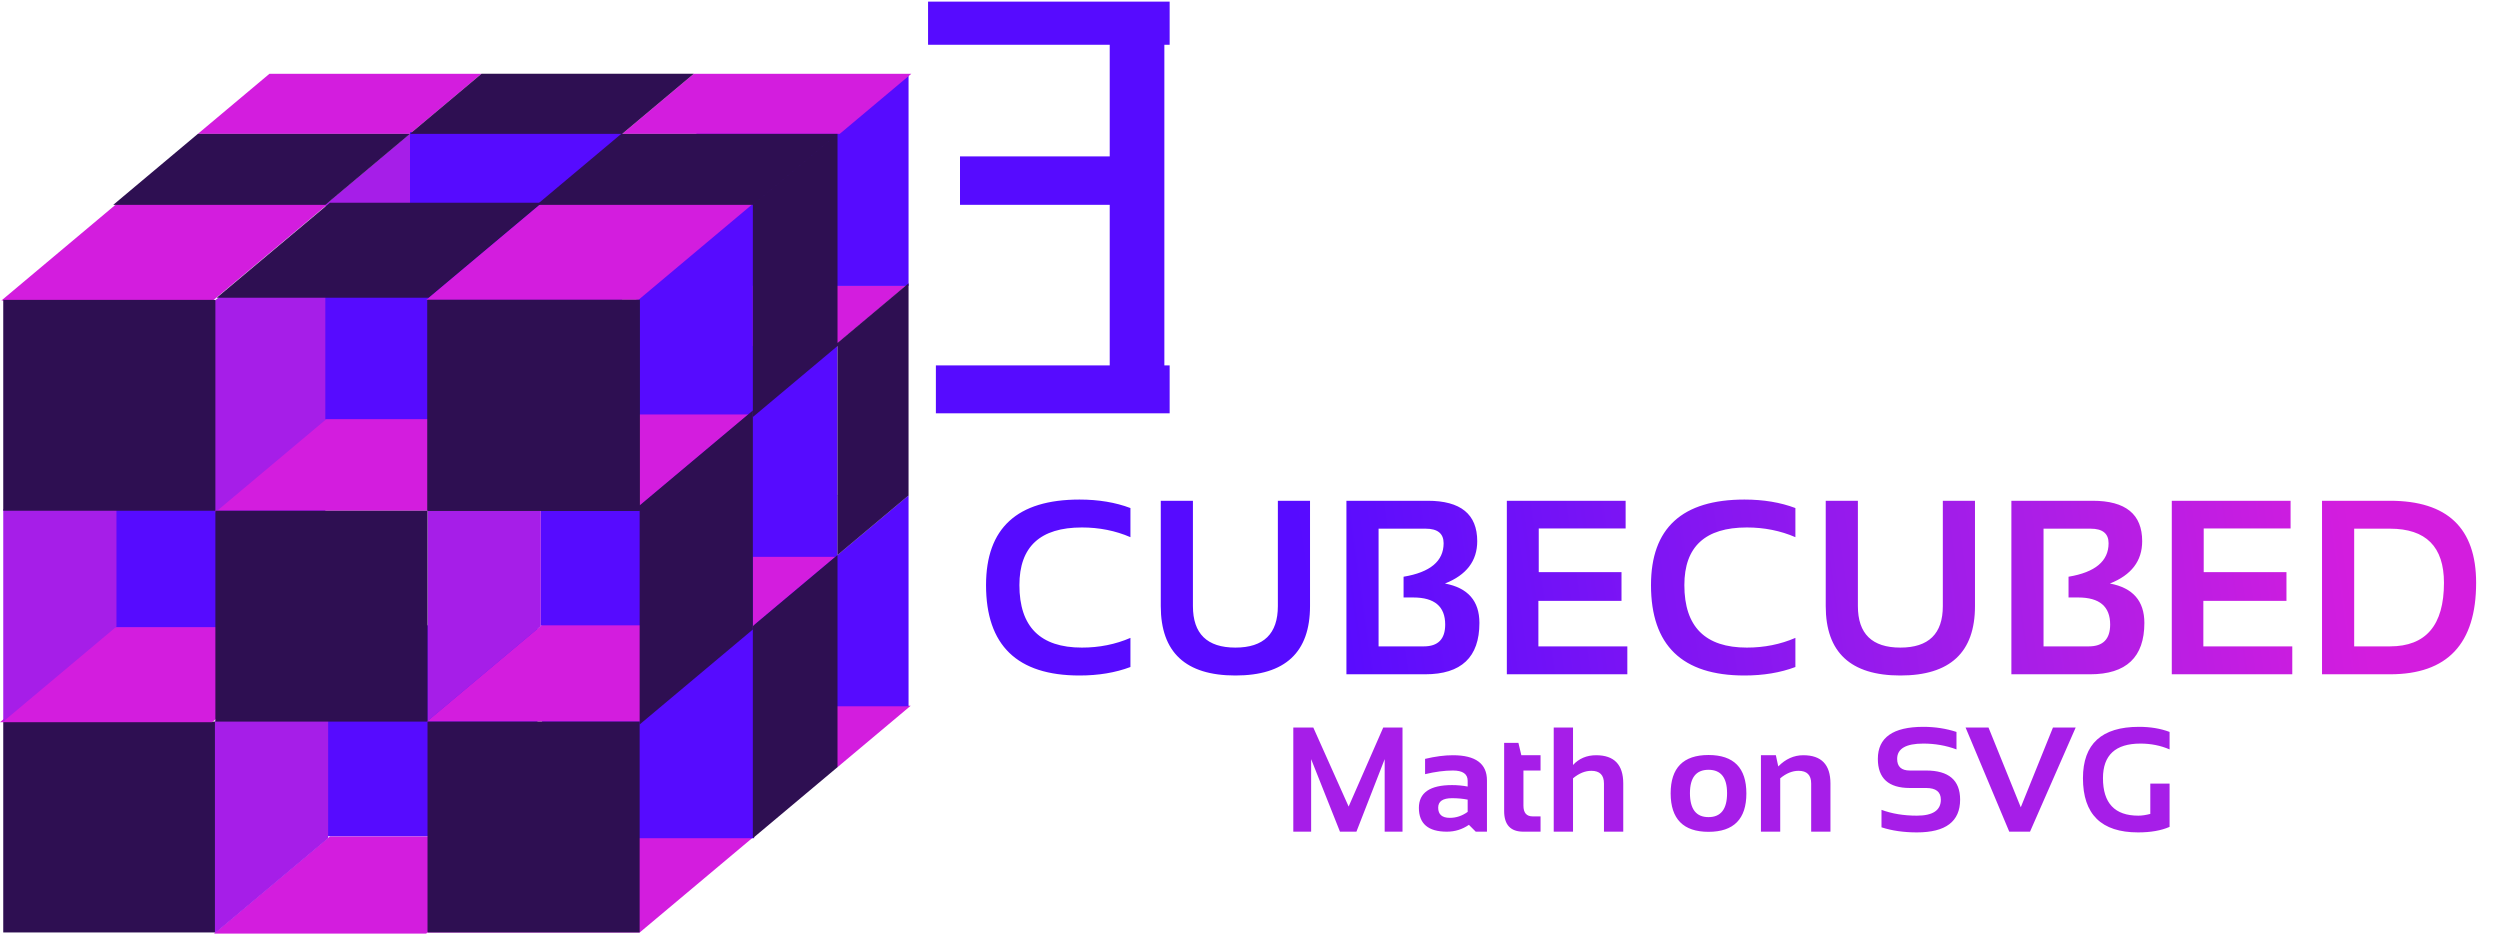
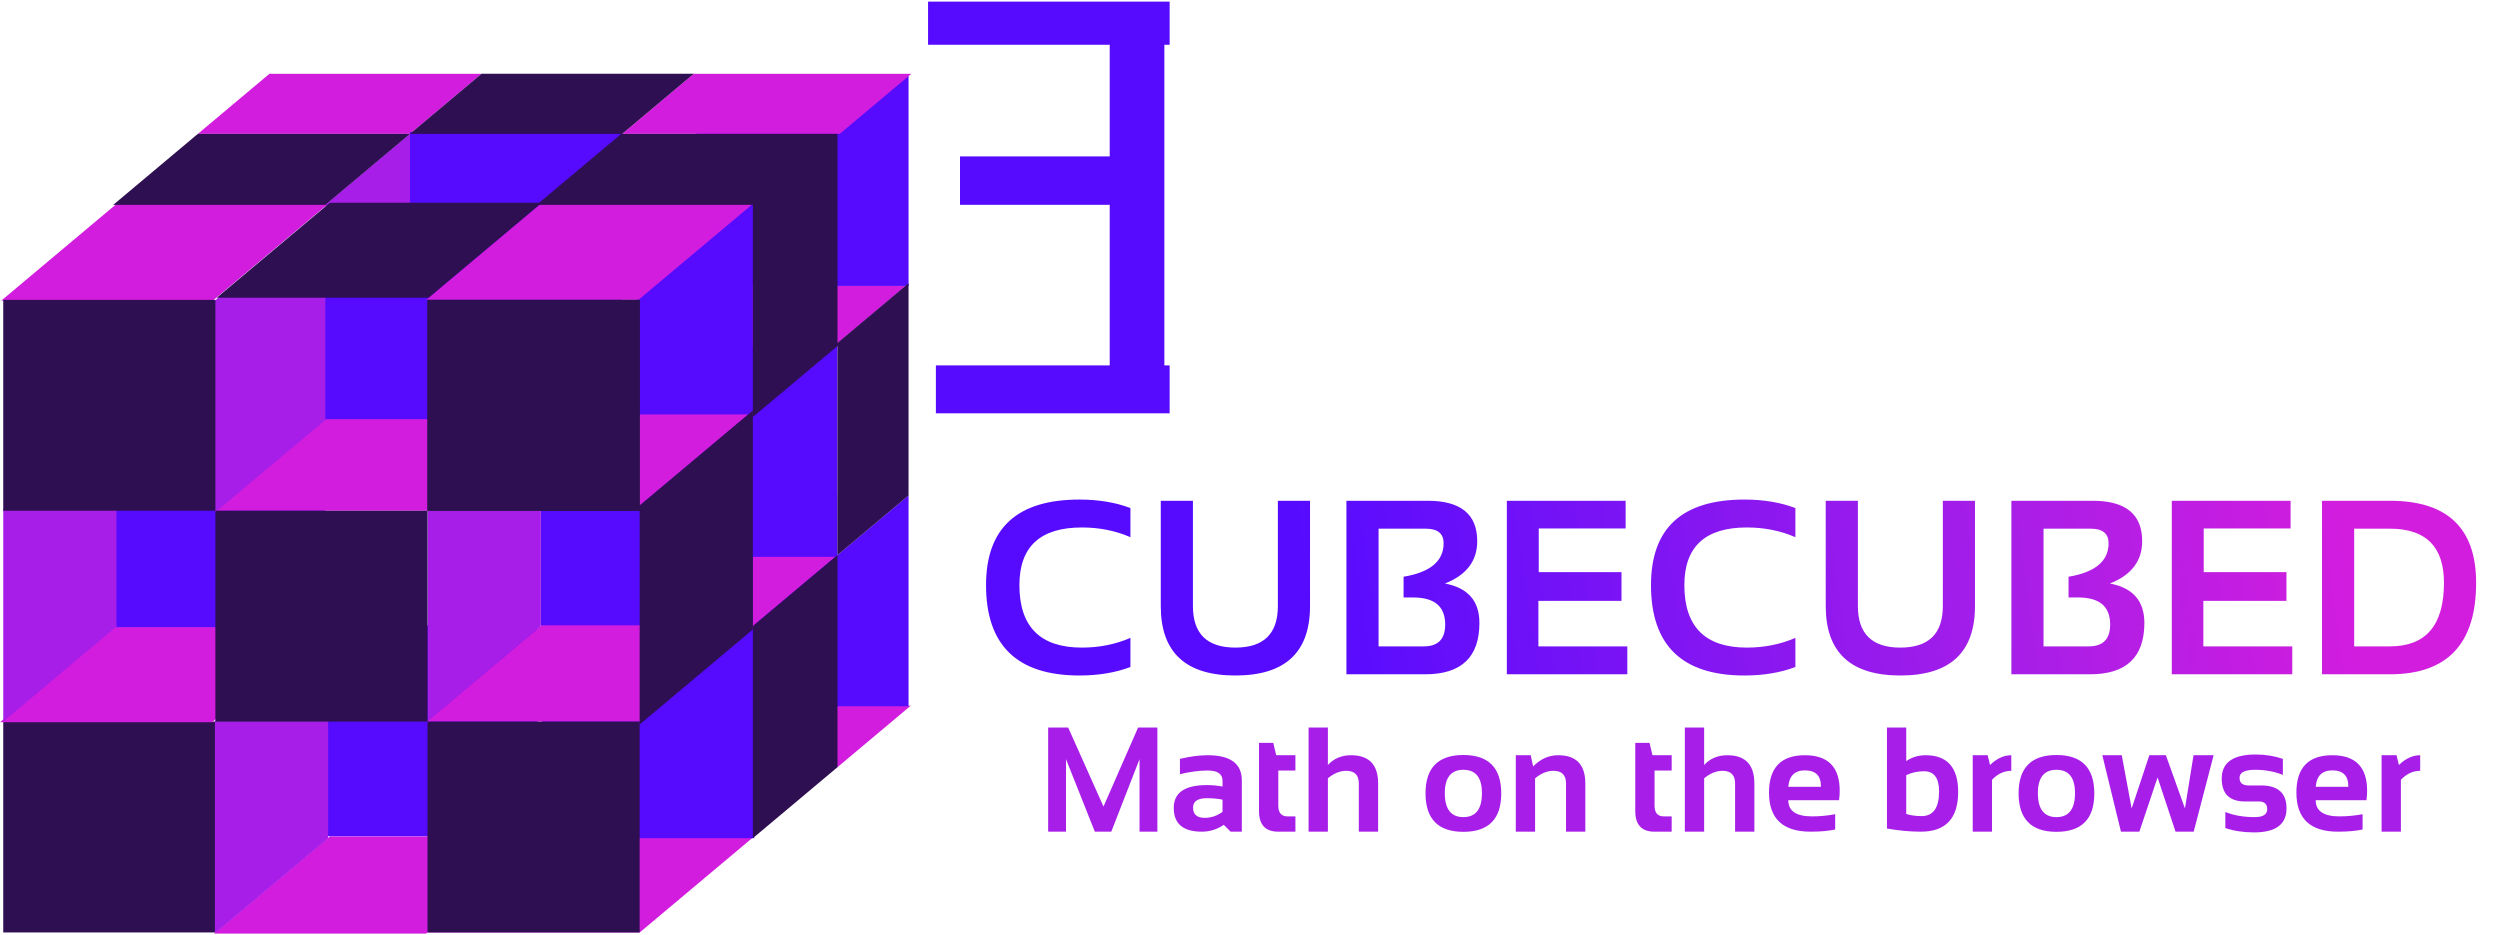
<svg xmlns="http://www.w3.org/2000/svg" width="1509" height="564" fill="none" viewBox="0 0 1509 564">
-   <path fill="url(#paint0_linear_2_60)" d="M682.33 402.605c-9.033 3.418-19.287 5.127-30.762 5.127-37.597 0-56.396-18.188-56.396-54.565 0-34.424 18.799-51.636 56.396-51.636 11.475 0 21.729 1.709 30.762 5.127v17.578c-9.033-3.906-18.799-5.859-29.297-5.859-25.146 0-37.72 11.597-37.72 34.79 0 25.146 12.574 37.72 37.72 37.72 10.498 0 20.264-1.953 29.297-5.86v17.578zm18.311-36.767v-63.574h19.409v63.574c0 16.699 8.545 25.049 25.635 25.049 17.089 0 25.634-8.35 25.634-25.049v-63.574h19.41v63.574c0 27.93-15.015 41.894-45.044 41.894-30.03 0-45.044-13.964-45.044-41.894zM812.701 407V302.264h49.072c19.922 0 29.883 8.13 29.883 24.389 0 11.914-6.494 20.435-19.482 25.562 13.867 2.588 20.801 10.522 20.801 23.804 0 20.654-10.913 30.981-32.74 30.981h-47.534zm46.729-16.846c8.593 0 12.89-4.394 12.89-13.183 0-10.889-6.421-16.333-19.262-16.333h-5.86v-12.525c16.114-2.685 24.17-9.424 24.17-20.215 0-5.859-3.613-8.789-10.84-8.789H832.11v71.045h27.32zm121.801-87.89v16.699H928.79v26.367h49.951v17.358H928.57v27.466h53.687V407h-72.73V302.264h71.704zM1083.7 402.605c-9.04 3.418-19.29 5.127-30.76 5.127-37.6 0-56.401-18.188-56.401-54.565 0-34.424 18.801-51.636 56.401-51.636 11.47 0 21.72 1.709 30.76 5.127v17.578c-9.04-3.906-18.8-5.859-29.3-5.859-25.15 0-37.72 11.597-37.72 34.79 0 25.146 12.57 37.72 37.72 37.72 10.5 0 20.26-1.953 29.3-5.86v17.578zm18.31-36.767v-63.574h19.41v63.574c0 16.699 8.54 25.049 25.63 25.049s25.64-8.35 25.64-25.049v-63.574h19.41v63.574c0 27.93-15.02 41.894-45.05 41.894-30.03 0-45.04-13.964-45.04-41.894zM1214.07 407V302.264h49.07c19.92 0 29.88 8.13 29.88 24.389 0 11.914-6.49 20.435-19.48 25.562 13.87 2.588 20.8 10.522 20.8 23.804 0 20.654-10.91 30.981-32.74 30.981h-47.53zm46.73-16.846c8.59 0 12.89-4.394 12.89-13.183 0-10.889-6.42-16.333-19.27-16.333h-5.85v-12.525c16.11-2.685 24.17-9.424 24.17-20.215 0-5.859-3.62-8.789-10.84-8.789h-28.42v71.045h27.32zm121.8-87.89v16.699h-52.44v26.367h49.95v17.358h-50.17v27.466h53.68V407h-72.73V302.264h71.71zm59.98 87.89c21.73 0 32.6-12.793 32.6-38.379 0-21.777-10.87-32.666-32.6-32.666h-21.6v71.045h21.6zM1401.57 407V302.264h41.01c34.67 0 52.01 16.504 52.01 49.511 0 36.817-17.34 55.225-52.01 55.225h-41.01z" />
-   <path fill="#A61EE8" d="M780.636 502v-62.842h12.085l21.313 47.681 20.874-47.681h11.646V502h-10.767v-43.77L818.736 502h-9.931l-17.403-43.77V502h-10.766zm75.805-14.37c0-9.17 6.68-13.755 20.039-13.755 3.135 0 6.27.293 9.405.879v-3.472c0-4.131-2.974-6.196-8.921-6.196-5.039 0-10.635.732-16.787 2.197v-9.228c6.152-1.465 11.748-2.198 16.787-2.198 13.711 0 20.566 5.069 20.566 15.205V502h-6.767l-4.131-4.131c-4.014 2.754-8.438 4.131-13.272 4.131-11.279 0-16.919-4.79-16.919-14.37zm29.444-4.966c-2.93-.586-6.065-.879-9.405-.879-5.595 0-8.393 1.904-8.393 5.713 0 4.102 2.344 6.152 7.031 6.152 3.867 0 7.456-1.201 10.767-3.603v-7.383zm22.016-34.277h8.614l1.757 7.47h11.602v9.229h-10.327v21.226c0 4.306 1.86 6.459 5.581 6.459h4.746V502h-10.371c-7.734 0-11.602-4.146-11.602-12.437v-41.176zM937.828 502v-62.842h11.646v22.588c3.632-3.926 8.276-5.889 13.93-5.889 10.928 0 16.392 5.684 16.392 17.051V502H968.15v-29.092c0-5.097-2.534-7.646-7.602-7.646-3.779 0-7.471 1.509-11.074 4.526V502h-11.646zm82.222-23.247c0 9.639 3.74 14.458 11.21 14.458 7.47 0 11.2-4.819 11.2-14.458 0-9.404-3.73-14.107-11.2-14.107-7.47 0-11.21 4.703-11.21 14.107zm-11.65.176c0-15.469 7.62-23.203 22.86-23.203 15.23 0 22.85 7.734 22.85 23.203 0 15.439-7.62 23.159-22.85 23.159-15.18 0-22.8-7.72-22.86-23.159zM1062.9 502v-46.143h9.01l1.45 6.768c4.42-4.512 9.46-6.768 15.11-6.768 10.93 0 16.39 5.684 16.39 17.051V502h-11.64v-29.092c0-5.097-2.54-7.646-7.6-7.646-3.78 0-7.47 1.509-11.08 4.526V502h-11.64zm72.77-2.637v-10.547c6.3 2.344 13.42 3.516 21.36 3.516 9.64 0 14.46-3.223 14.46-9.668 0-4.687-2.96-7.031-8.88-7.031h-9.85c-12.86 0-19.29-5.86-19.29-17.578 0-12.891 9.16-19.336 27.47-19.336 7.03 0 13.69 1.025 19.99 3.076v10.547c-6.3-2.344-12.96-3.516-19.99-3.516-10.55 0-15.82 3.076-15.82 9.229 0 4.687 2.55 7.031 7.64 7.031h9.85c13.68 0 20.52 5.859 20.52 17.578 0 13.184-8.7 19.775-26.1 19.775-7.94 0-15.06-1.025-21.36-3.076zm117.2-60.205L1225.32 502h-12.53l-26.36-62.842h13.84l19.47 48.12 19.42-48.12h13.71zm56.69 59.942c-5.07 2.226-11.41 3.339-19.03 3.339-22.17 0-33.26-10.913-33.26-32.739 0-20.654 11.28-30.981 33.83-30.981 6.89 0 13.04 1.025 18.46 3.076v10.547c-5.42-2.344-11.28-3.516-17.58-3.516-15.08 0-22.63 6.958-22.63 20.874 0 15.088 7.12 22.632 21.36 22.632 2.11 0 4.51-.352 7.21-1.055v-18.281h11.64V499.1z" />
+   <path fill="url(#a)" d="M682.33 402.605c-9.033 3.418-19.287 5.127-30.762 5.127-37.597 0-56.396-18.188-56.396-54.565 0-34.424 18.799-51.636 56.396-51.636 11.475 0 21.729 1.709 30.762 5.127v17.578c-9.033-3.906-18.799-5.859-29.297-5.859-25.146 0-37.72 11.597-37.72 34.79 0 25.146 12.574 37.72 37.72 37.72 10.498 0 20.264-1.953 29.297-5.86v17.578Zm18.311-36.767v-63.574h19.409v63.574c0 16.699 8.545 25.049 25.635 25.049 17.089 0 25.634-8.35 25.634-25.049v-63.574h19.41v63.574c0 27.93-15.015 41.894-45.044 41.894-30.03 0-45.044-13.964-45.044-41.894ZM812.701 407V302.264h49.072c19.922 0 29.883 8.13 29.883 24.389 0 11.914-6.494 20.435-19.482 25.562 13.867 2.588 20.801 10.522 20.801 23.804 0 20.654-10.913 30.981-32.74 30.981h-47.534Zm46.729-16.846c8.593 0 12.89-4.394 12.89-13.183 0-10.889-6.421-16.333-19.262-16.333h-5.86v-12.525c16.114-2.685 24.17-9.424 24.17-20.215 0-5.859-3.613-8.789-10.84-8.789H832.11v71.045h27.32Zm121.801-87.89v16.699H928.79v26.367h49.951v17.358H928.57v27.466h53.687V407h-72.73V302.264h71.704ZM1083.7 402.605c-9.04 3.418-19.29 5.127-30.76 5.127-37.6 0-56.401-18.188-56.401-54.565 0-34.424 18.801-51.636 56.401-51.636 11.47 0 21.72 1.709 30.76 5.127v17.578c-9.04-3.906-18.8-5.859-29.3-5.859-25.15 0-37.72 11.597-37.72 34.79 0 25.146 12.57 37.72 37.72 37.72 10.5 0 20.26-1.953 29.3-5.86v17.578Zm18.31-36.767v-63.574h19.41v63.574c0 16.699 8.54 25.049 25.63 25.049s25.64-8.35 25.64-25.049v-63.574h19.41v63.574c0 27.93-15.02 41.894-45.05 41.894-30.03 0-45.04-13.964-45.04-41.894ZM1214.07 407V302.264h49.07c19.92 0 29.88 8.13 29.88 24.389 0 11.914-6.49 20.435-19.48 25.562 13.87 2.588 20.8 10.522 20.8 23.804 0 20.654-10.91 30.981-32.74 30.981h-47.53Zm46.73-16.846c8.59 0 12.89-4.394 12.89-13.183 0-10.889-6.42-16.333-19.27-16.333h-5.85v-12.525c16.11-2.685 24.17-9.424 24.17-20.215 0-5.859-3.62-8.789-10.84-8.789h-28.42v71.045h27.32Zm121.8-87.89v16.699h-52.44v26.367h49.95v17.358h-50.17v27.466h53.68V407h-72.73V302.264h71.71Zm59.98 87.89c21.73 0 32.6-12.793 32.6-38.379 0-21.777-10.87-32.666-32.6-32.666h-21.6v71.045h21.6ZM1401.57 407V302.264h41.01c34.67 0 52.01 16.504 52.01 49.511 0 36.817-17.34 55.225-52.01 55.225h-41.01Z" />
+   <path fill="#A61EE8" d="M632.672 502v-62.842h12.085l21.313 47.681 20.874-47.681h11.646V502h-10.767v-43.77L670.772 502h-9.931l-17.403-43.77V502h-10.766Zm75.806-14.37c0-9.17 6.679-13.755 20.039-13.755 3.134 0 6.269.293 9.404.879v-3.472c0-4.131-2.974-6.196-8.921-6.196-5.039 0-10.635.732-16.787 2.197v-9.228c6.152-1.465 11.748-2.198 16.787-2.198 13.711 0 20.566 5.069 20.566 15.205V502h-6.767l-4.131-4.131c-4.014 2.754-8.438 4.131-13.272 4.131-11.279 0-16.918-4.79-16.918-14.37Zm29.443-4.966c-2.93-.586-6.065-.879-9.404-.879-5.596 0-8.394 1.904-8.394 5.713 0 4.102 2.344 6.152 7.031 6.152 3.867 0 7.456-1.201 10.767-3.603v-7.383Zm22.017-34.277h8.613l1.758 7.47h11.601v9.229h-10.327v21.226c0 4.306 1.86 6.459 5.581 6.459h4.746V502h-10.371c-7.734 0-11.601-4.146-11.601-12.437v-41.176ZM789.864 502v-62.842h11.646v22.588c3.633-3.926 8.276-5.889 13.93-5.889 10.928 0 16.392 5.684 16.392 17.051V502h-11.645v-29.092c0-5.097-2.535-7.646-7.603-7.646-3.779 0-7.471 1.509-11.074 4.526V502h-11.646Zm82.222-23.247c0 9.639 3.735 14.458 11.206 14.458s11.206-4.819 11.206-14.458c0-9.404-3.735-14.107-11.206-14.107s-11.206 4.703-11.206 14.107Zm-11.646.176c0-15.469 7.618-23.203 22.852-23.203s22.852 7.734 22.852 23.203c0 15.439-7.618 23.159-22.852 23.159-15.176 0-22.793-7.72-22.852-23.159ZM914.933 502v-46.143h9.008l1.451 6.768c4.423-4.512 9.462-6.768 15.117-6.768 10.928 0 16.391 5.684 16.391 17.051V502h-11.645v-29.092c0-5.097-2.534-7.646-7.603-7.646-3.779 0-7.47 1.509-11.074 4.526V502h-11.645Zm72.114-53.613h8.613l1.758 7.47h11.602v9.229h-10.328v21.226c0 4.306 1.858 6.459 5.578 6.459h4.75V502h-10.372c-7.734 0-11.601-4.146-11.601-12.437v-41.176ZM1016.97 502v-62.842h11.65v22.588c3.63-3.926 8.28-5.889 13.93-5.889 10.93 0 16.39 5.684 16.39 17.051V502h-11.64v-29.092c0-5.097-2.54-7.646-7.61-7.646-3.78 0-7.47 1.509-11.07 4.526V502h-11.65Zm72.47-46.143c14 0 21.01 7.149 21.01 21.446 0 1.904-.14 3.808-.4 5.713h-30.63c0 6.504 4.78 9.755 14.33 9.755 4.65 0 9.31-.439 13.97-1.318v9.229c-4.07.879-9.02 1.318-14.85 1.318-16.73 0-25.1-7.866-25.1-23.599 0-15.029 7.23-22.544 21.67-22.544Zm-10.02 19.073h19.69v-.352c0-6.387-3.23-9.58-9.67-9.58-6.15 0-9.49 3.311-10.02 9.932Zm71.19 16.391c2.67.85 5.76 1.275 9.27 1.275 7.04 0 10.55-4.966 10.55-14.898 0-8.115-3.03-12.173-9.1-12.173-3.92 0-7.5.791-10.72 2.373v23.423Zm-11.64-52.163h11.64v20.215c3.49-2.344 7.37-3.516 11.65-3.516 13.12 0 19.68 7.383 19.68 22.149 0 15.996-7.51 23.994-22.54 23.994-6.33 0-13.14-.63-20.43-1.89v-60.952ZM1190.73 502v-46.143h9.01l1.45 5.889c4.05-3.926 8.32-5.889 12.83-5.889v9.405c-4.33 0-8.21 1.801-11.64 5.405V502h-11.65Zm39.33-23.247c0 9.639 3.74 14.458 11.21 14.458 7.47 0 11.21-4.819 11.21-14.458 0-9.404-3.74-14.107-11.21-14.107-7.47 0-11.21 4.703-11.21 14.107Zm-11.64.176c0-15.469 7.62-23.203 22.85-23.203s22.85 7.734 22.85 23.203c0 15.439-7.62 23.159-22.85 23.159-15.18 0-22.79-7.72-22.85-23.159Zm50.54-23.072h11.73l5.98 32.124 10.67-32.124h9.98l11.51 32.124 5.19-32.124h12.13L1324.11 502h-10.94l-10.86-32.739L1291.32 502h-11.11l-11.25-46.143Zm74.26 43.946v-9.668c5.13 2.051 11.05 3.076 17.76 3.076 5.01 0 7.51-1.611 7.51-4.834 0-3.076-1.68-4.614-5.05-4.614h-8.35c-9.38 0-14.06-4.615-14.06-13.843 0-9.668 6.84-14.502 20.52-14.502 5.8 0 11.26.879 16.39 2.637v9.668c-5.13-2.051-10.69-3.077-16.7-3.077-6.3 0-9.45 1.612-9.45 4.834 0 3.077 1.83 4.615 5.5 4.615h7.47c10.25 0 15.38 4.614 15.38 13.843 0 9.667-6.54 14.501-19.6 14.501-6.42 0-12.19-.878-17.32-2.636Zm64.56-43.946c14 0 21.01 7.149 21.01 21.446 0 1.904-.14 3.808-.4 5.713h-30.63c0 6.504 4.78 9.755 14.33 9.755 4.65 0 9.31-.439 13.97-1.318v9.229c-4.07.879-9.02 1.318-14.85 1.318-16.73 0-25.1-7.866-25.1-23.599 0-15.029 7.23-22.544 21.67-22.544Zm-10.02 19.073h19.69v-.352c0-6.387-3.23-9.58-9.67-9.58-6.15 0-9.49 3.311-10.02 9.932Zm39.77 27.07v-46.143h9.01l1.45 5.889c4.04-3.926 8.32-5.889 12.83-5.889v9.405c-4.33 0-8.22 1.801-11.64 5.405V502h-11.65Z" />
  <path stroke="#560BFF" stroke-width="29.231" d="M579.457 109.018h106.86" />
  <path stroke="#560BFF" stroke-width="26.043" d="M560.177 14H706" />
  <path stroke="#560BFF" stroke-width="28.915" d="M564.899 235.014H706" />
  <path stroke="#560BFF" stroke-width="32.982" d="M686.317 2.49v232.524" />
-   <g>
-     <path fill="#2E0F52" d="M130.004 435.556H1.96v127.276h128.044V435.556z" />
-     <path fill="#D31DDE" d="M327.184 504.82H199.14l-69.943 58.689h128.044l69.943-58.689zM454.465 505.497H326.421l-68.329 57.335h128.044l68.329-57.335z" />
-     <path fill="#DCDCDC" d="M198.333 250.945H70.289L1.96 308.28h128.044l68.329-57.335z" />
-     <path fill="#D31DDE" d="M505.519 463.058H377.475L421.639 426h128.044l-44.164 37.058z" />
-     <path fill="#939393" fill-opacity=".72" d="M375.515 80.793H247.471l43.191-36.242h128.044l-43.191 36.242z" />
-     <path fill="#D31DDE" d="M503.559 208.837H375.515l43.191-36.242H546.75l-43.191 36.242z" />
-     <path fill="#560BFF" d="M455.228 378.665H327.184v127.276h128.044V378.665z" />
-     <path fill="#560BFF" d="M548.404 299.036H420.36v127.276h128.044V299.036zM324.417 377.447H196.373v127.276h128.044V377.447zM548.404 45.32H420.36v127.275h128.044V45.319z" />
-     <path fill="#D31DDE" d="M456.663 377H327.369l-69.764 58.539h129.294L456.663 377z" />
-     <path fill="#DCDCDC" d="M505.213 335.278H377.169l43.191-36.242h128.044l-43.191 36.242z" />
-     <path fill="#D31DDE" d="M506.868 80.793H375.515l43.191-36.242h131.353l-43.191 36.242zM247.471 80.793H119.427l43.191-36.242h128.044l-43.191 36.242zM454.421 377.89H326.377l51.098-42.876h128.044l-51.098 42.876z" />
-     <path fill="#560BFF" d="M454.413 250.171H326.369v127.276h128.044V250.171zM454.413 122.617H326.369v127.276h128.044V122.617z" />
-     <path fill="#560BFF" d="M505.528 208.837H377.484v127.276h128.044V208.837zM196.373 251.72H68.329v127.276h128.044V251.72z" />
-     <path fill="#D31DDE" d="M326.377 250.945H198.333l-68.329 57.335h128.044l68.329-57.335z" />
-     <path fill="#D31DDE" d="M451.734 250.171H323.69l-68.329 57.335h128.044l68.329-57.335zM196.373 378.583H68.329L0 435.918h128.045l68.329-57.335zM199.328 122h-127.7L.855 181.387h127.699L199.328 122z" />
-     <path fill="#DCDCDC" d="M451.734 124.052H323.69l-68.329 57.335h128.044l68.329-57.335z" />
-     <path fill="#A61EE8" d="M70.296 378.215V250.171L1.96 307.512v128.044l68.337-57.341zM198.062 505.981V377.937l-68.336 57.341v128.044l68.336-57.341zM198.062 252.09V124.046l-68.336 57.341v128.044l68.336-57.341zM326.428 377.937V249.893l-68.337 57.341v128.044l68.337-57.341z" />
-     <path fill="#A61EE8" d="M196.543 251.413V123.369l51.106-42.884V208.53l-51.106 42.884z" />
-     <path fill="#2E0F52" d="M258.048 308.28H130.004v127.276h128.044V308.28z" />
-     <path fill="#560BFF" d="M324.417 125.727H196.373v127.276h128.044V125.727z" />
-     <path fill="#560BFF" d="M375.515 79.694H247.471V206.97h128.044V79.694z" />
-     <path fill="#2E0F52" d="M327.185 122.371H199.141l-68.33 57.335h128.044l68.33-57.335z" />
-     <path fill="#D31DDE" d="M455.228 122.371H327.184L257.314 181h128.044l69.87-58.629z" />
-     <path fill="#2E0F52" d="M386.092 435.556H258.048v127.276h128.044V435.556zM130.004 181.004H1.96V308.28h128.044V181.004z" />
-     <path fill="#191A2A" d="M386.092 181.004H258.048V308.28h128.044V181.004z" />
-     <path fill="#2E0F52" d="M386.092 181.004H258.048V308.28h128.044V181.004zM454.428 379.95V247.754l-68.336 57.342v132.195l68.336-57.341z" />
-     <path fill="#2E0F52" d="M454.421 251.72V123.676l51.107-42.883v128.044l-51.107 42.883zM454.413 505.941V377.897l51.106-42.883v128.044l-51.106 42.883zM505.528 335.014V206.97l42.876-35.978v128.044l-42.876 35.978zM454.421 123.669h-130.52l51.098-42.876h130.52l-51.098 42.876zM196.373 123.669H68.329l51.098-42.876h128.044l-51.098 42.876zM375.515 80.793H247.471l43.191-36.242h128.044l-43.191 36.242z" />
-   </g>
+   <path fill="#2E0F52" d="M130.004 435.556H1.96v127.276h128.044V435.556Z" />
+   <path fill="#D31DDE" d="M327.184 504.82H199.14l-69.943 58.689h128.044l69.943-58.689ZM454.465 505.497H326.421l-68.329 57.335h128.044l68.329-57.335Z" />
+   <path fill="#DCDCDC" d="M198.333 250.945H70.289L1.96 308.28h128.044l68.329-57.335Z" />
+   <path fill="#D31DDE" d="M505.519 463.058H377.475L421.639 426h128.044l-44.164 37.058Z" />
+   <path fill="#939393" fill-opacity=".72" d="M375.515 80.793H247.471l43.191-36.242h128.044l-43.191 36.242Z" />
+   <path fill="#D31DDE" d="M503.559 208.837H375.515l43.191-36.242H546.75l-43.191 36.242Z" />
+   <path fill="#560BFF" d="M455.228 378.665H327.184v127.276h128.044V378.665Z" />
+   <path fill="#560BFF" d="M548.404 299.036H420.36v127.276h128.044V299.036ZM324.417 377.447H196.373v127.276h128.044V377.447ZM548.404 45.32H420.36v127.275h128.044V45.319Z" />
+   <path fill="#D31DDE" d="M456.663 377H327.369l-69.764 58.539h129.294L456.663 377Z" />
+   <path fill="#DCDCDC" d="M505.213 335.278H377.169l43.191-36.242h128.044l-43.191 36.242Z" />
+   <path fill="#D31DDE" d="M506.868 80.793H375.515l43.191-36.242h131.353l-43.191 36.242ZM247.471 80.793H119.427l43.191-36.242h128.044l-43.191 36.242ZM454.421 377.89H326.377l51.098-42.876h128.044l-51.098 42.876Z" />
+   <path fill="#560BFF" d="M454.413 250.171H326.369v127.276h128.044V250.171ZM454.413 122.617H326.369v127.276h128.044V122.617Z" />
+   <path fill="#560BFF" d="M505.528 208.837H377.484v127.276h128.044V208.837ZM196.373 251.72H68.329v127.276h128.044V251.72Z" />
+   <path fill="#D31DDE" d="M326.377 250.945H198.333l-68.329 57.335h128.044l68.329-57.335Z" />
+   <path fill="#D31DDE" d="M451.734 250.171H323.69l-68.329 57.335h128.044l68.329-57.335ZM196.373 378.583H68.329L0 435.918h128.045l68.329-57.335ZM199.328 122h-127.7L.855 181.387h127.699L199.328 122Z" />
+   <path fill="#DCDCDC" d="M451.734 124.052H323.69l-68.329 57.335h128.044l68.329-57.335Z" />
+   <path fill="#A61EE8" d="M70.296 378.215V250.171L1.96 307.512v128.044l68.337-57.341ZM198.062 505.981V377.937l-68.336 57.341v128.044l68.336-57.341ZM198.062 252.09V124.046l-68.336 57.341v128.044l68.336-57.341ZM326.428 377.937V249.893l-68.337 57.341v128.044l68.337-57.341Z" />
+   <path fill="#A61EE8" d="M196.543 251.413V123.369l51.106-42.884V208.53l-51.106 42.884Z" />
+   <path fill="#2E0F52" d="M258.048 308.28H130.004v127.276h128.044V308.28Z" />
+   <path fill="#560BFF" d="M324.417 125.727H196.373v127.276h128.044V125.727Z" />
+   <path fill="#560BFF" d="M375.515 79.694H247.471V206.97h128.044V79.694Z" />
+   <path fill="#2E0F52" d="M327.185 122.371H199.141l-68.33 57.335h128.044l68.33-57.335Z" />
+   <path fill="#D31DDE" d="M455.228 122.371H327.184L257.314 181h128.044l69.87-58.629Z" />
+   <path fill="#2E0F52" d="M386.092 435.556H258.048v127.276h128.044V435.556ZM130.004 181.004H1.96V308.28h128.044V181.004Z" />
+   <path fill="#191A2A" d="M386.092 181.004H258.048V308.28h128.044V181.004Z" />
+   <path fill="#2E0F52" d="M386.092 181.004H258.048V308.28h128.044V181.004ZM454.428 379.95V247.754l-68.336 57.342v132.195l68.336-57.341Z" />
+   <path fill="#2E0F52" d="M454.421 251.72V123.676l51.107-42.883v128.044l-51.107 42.883ZM454.413 505.941V377.897l51.106-42.883v128.044l-51.106 42.883ZM505.528 335.014V206.97l42.876-35.978v128.044l-42.876 35.978ZM454.421 123.669h-130.52l51.098-42.876h130.52l-51.098 42.876ZM196.373 123.669H68.329l51.098-42.876h128.044l-51.098 42.876ZM375.515 80.793H247.471l43.191-36.242h128.044l-43.191 36.242Z" />
  <defs>
-     <linearGradient id="paint0_linear_2_60" x1="608" x2="1542" y1="450" y2="316" gradientUnits="userSpaceOnUse">
+     <linearGradient id="a" x1="608" x2="1542" y1="450" y2="316" gradientUnits="userSpaceOnUse">
      <stop offset=".203" stop-color="#560BFF" />
      <stop offset=".642" stop-color="#A61EE8" />
      <stop offset=".871" stop-color="#D31DDE" />
    </linearGradient>
  </defs>
</svg>
